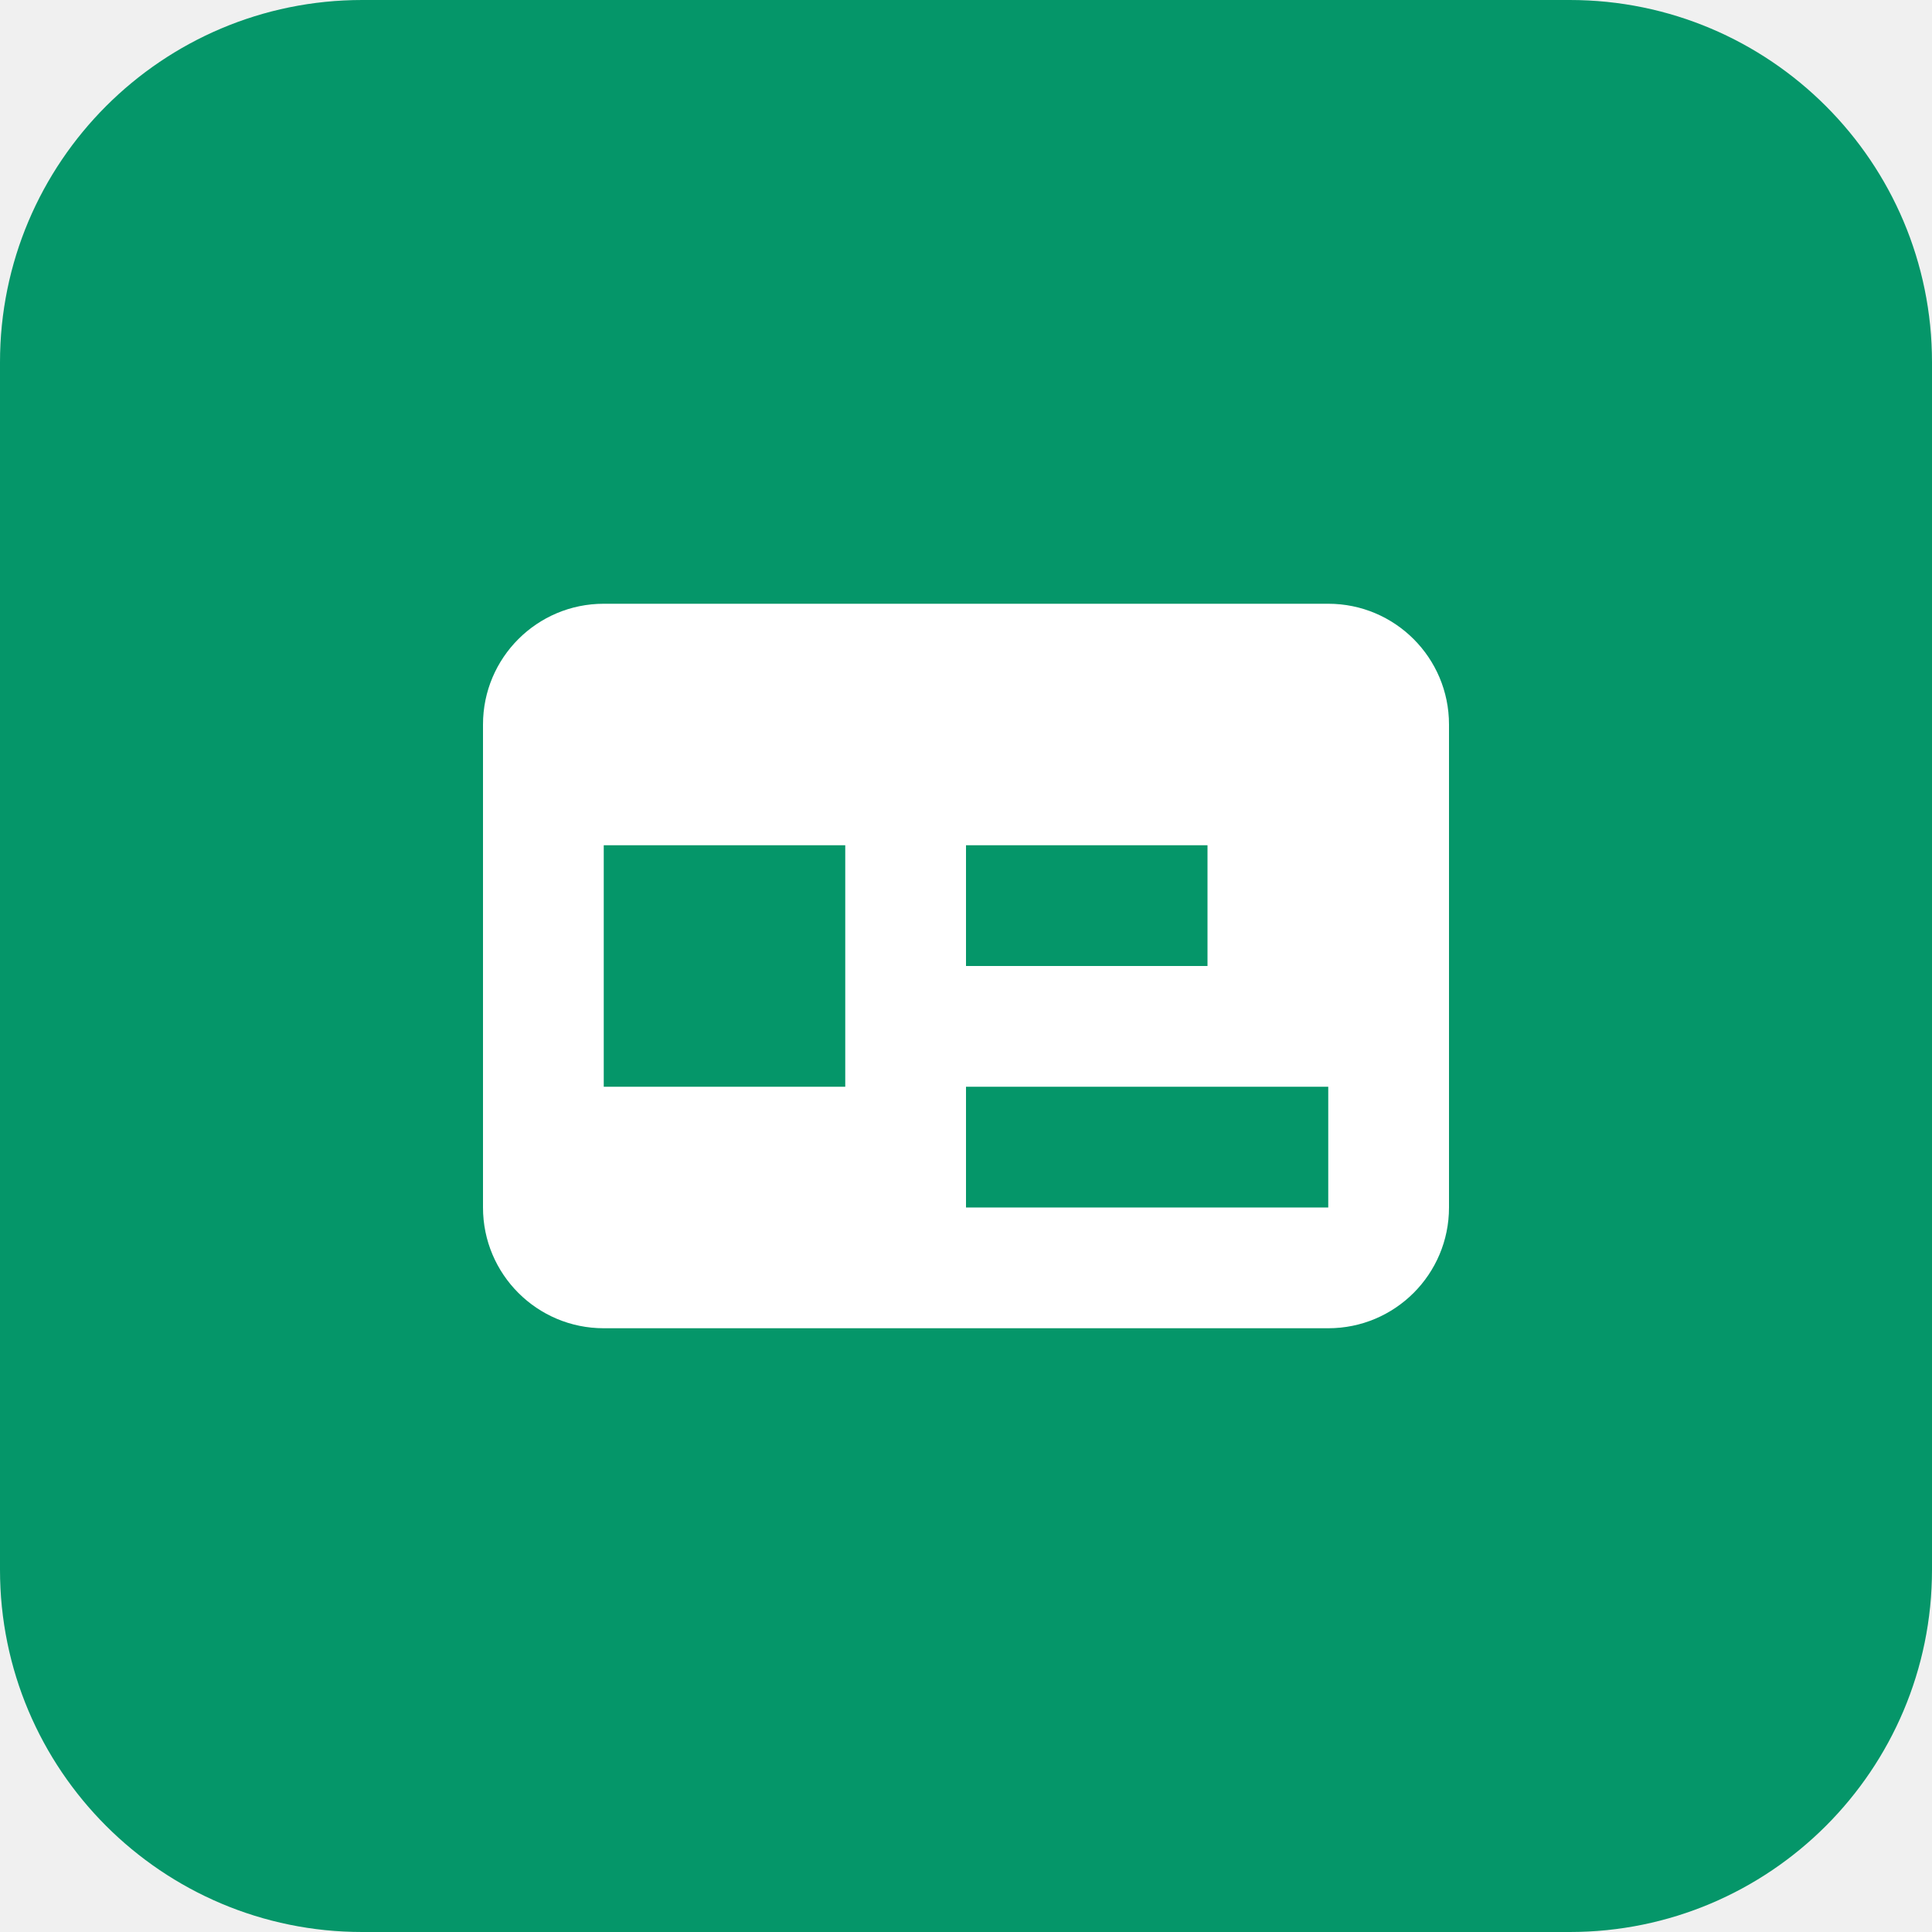
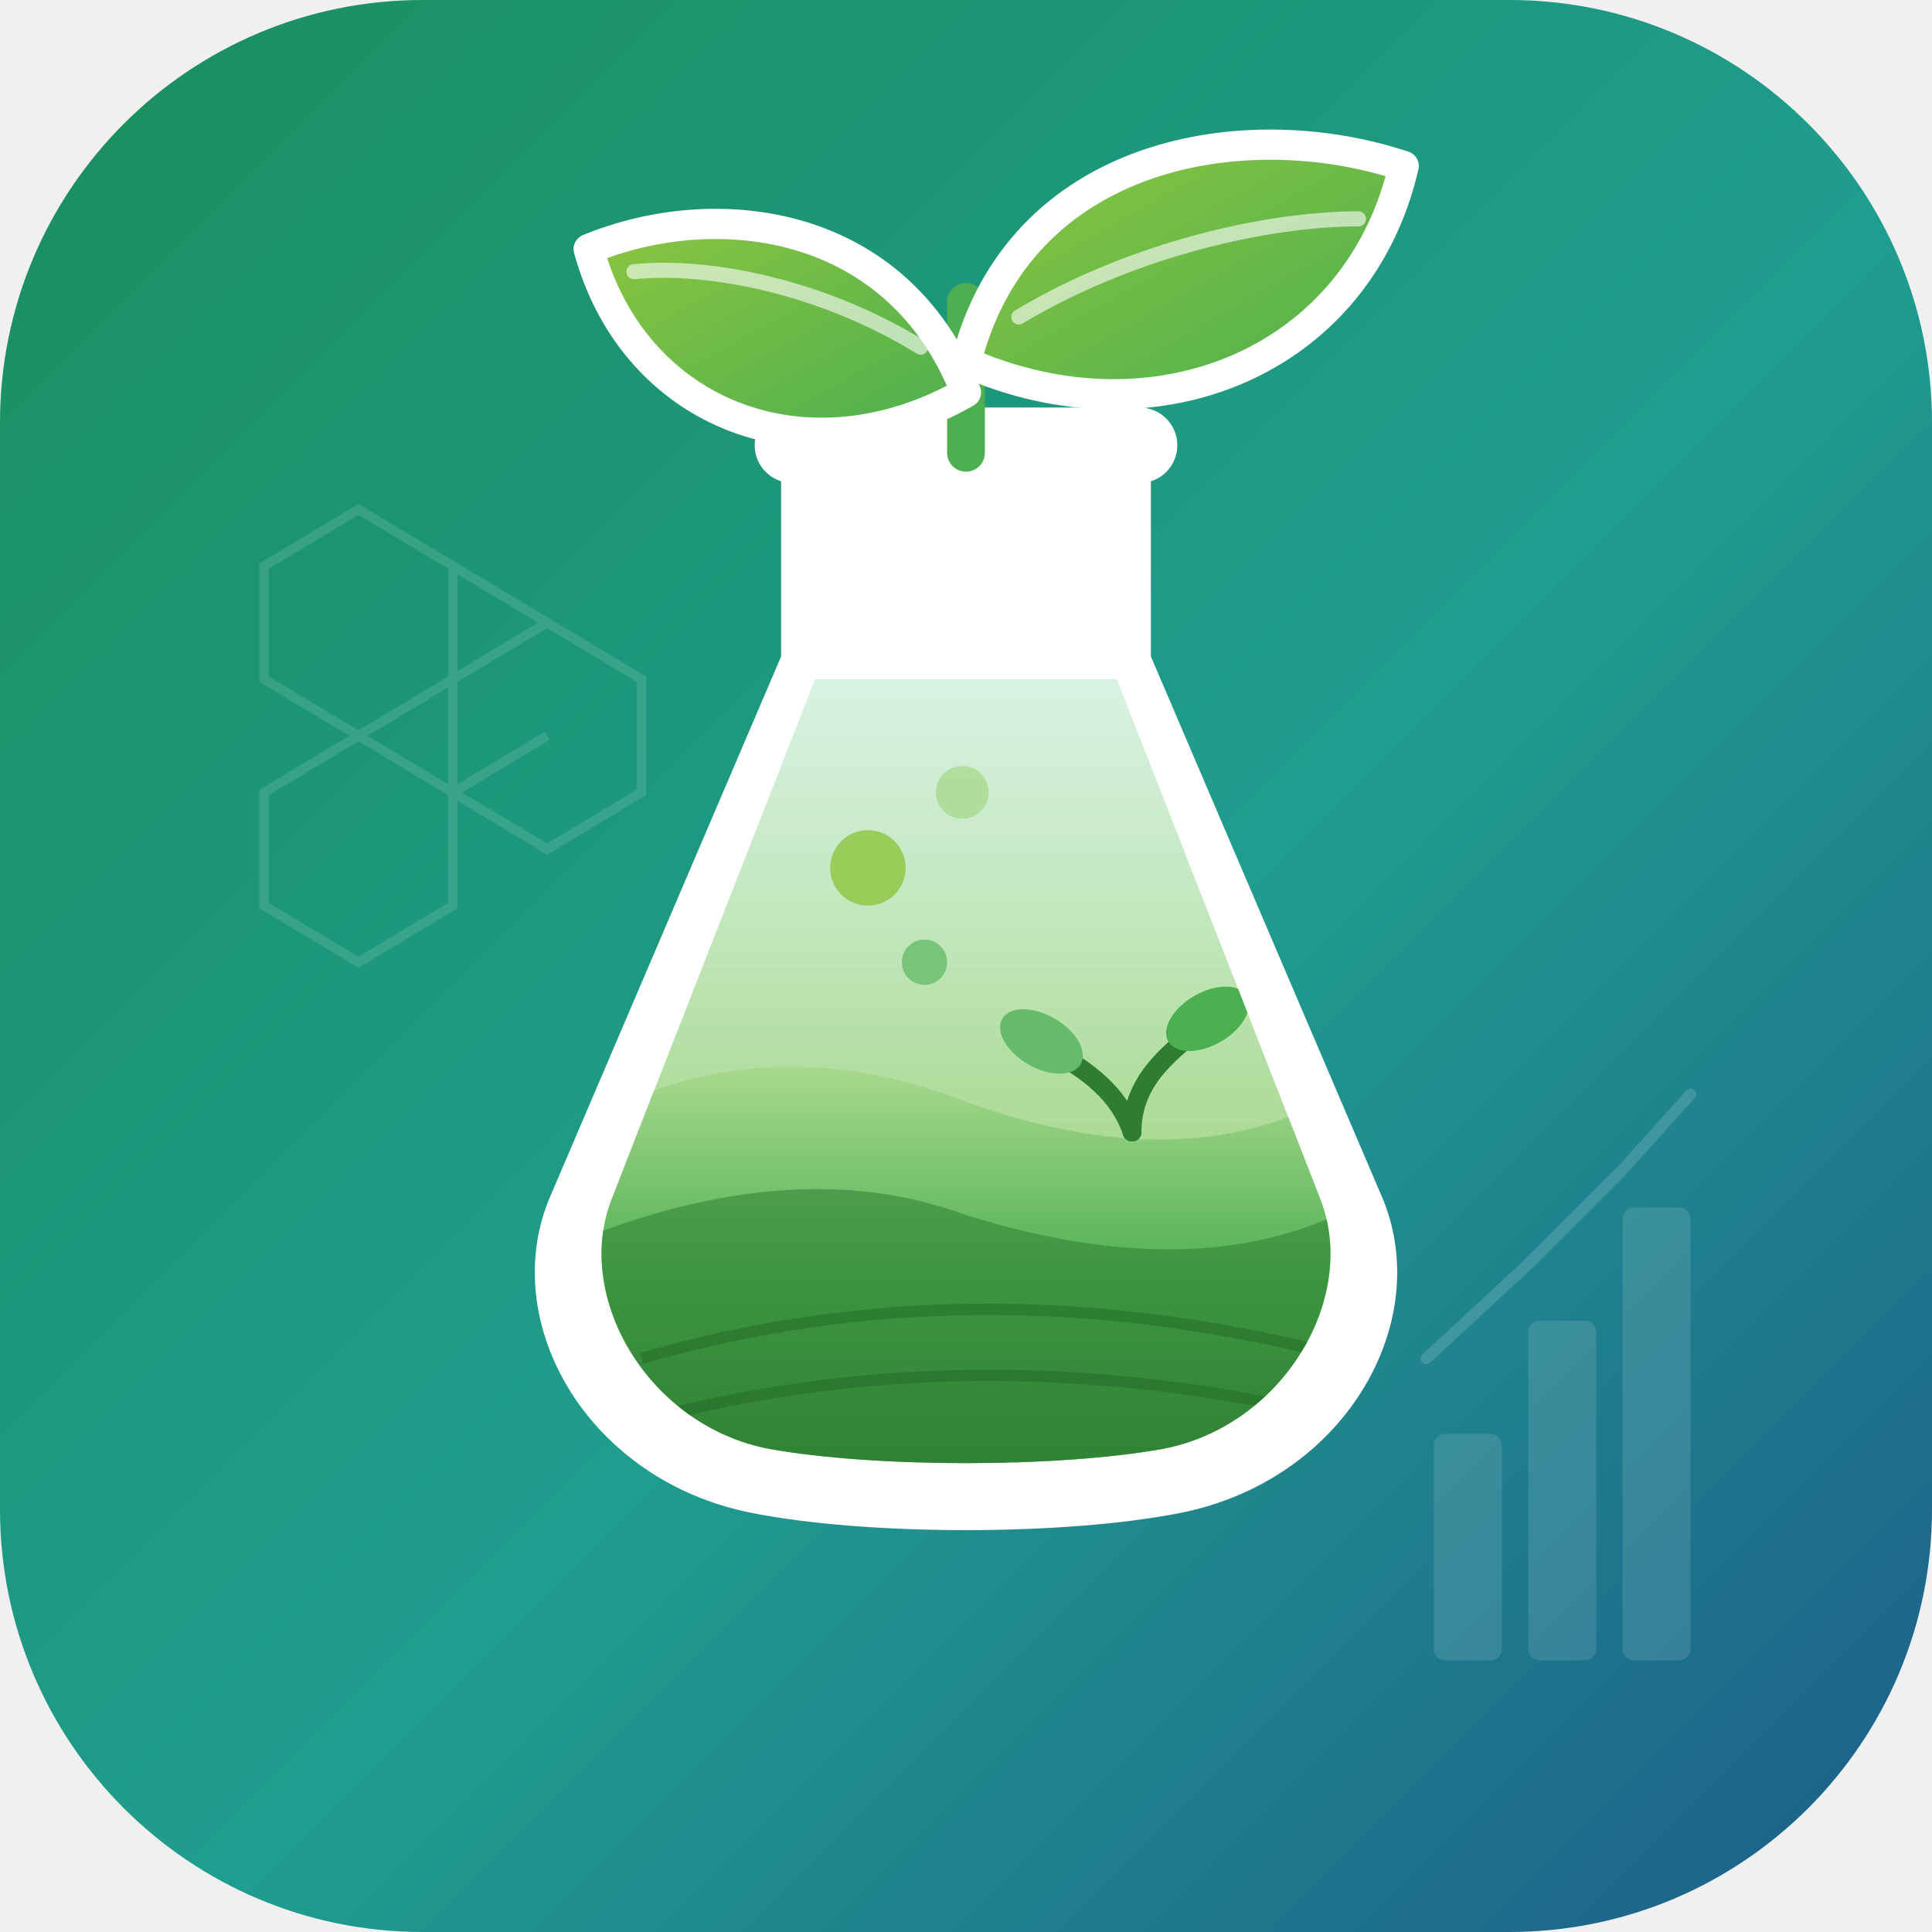
- <svg xmlns="http://www.w3.org/2000/svg" width="32" height="32" viewBox="0 0 32 32" fill="none">
-   <rect width="32" height="32" rx="6" fill="#059669" />
-   <path d="M8 12C8 10.895 8.895 10 10 10H22C23.105 10 24 10.895 24 12V20C24 21.105 23.105 22 22 22H10C8.895 22 8 21.105 8 20V12Z" fill="white" />
-   <path d="M10 14H14V18H10V14Z" fill="#059669" />
-   <path d="M16 14H20V16H16V14Z" fill="#059669" />
-   <path d="M16 18H22V20H16V18Z" fill="#059669" />
+ <svg xmlns="http://www.w3.org/2000/svg" width="512" height="512" viewBox="0 0 512 512" fill="none">
+   <defs>
+     <linearGradient id="bgGrad" x1="0%" y1="0%" x2="100%" y2="100%">
+       <stop offset="0%" stop-color="#1a8f5c" />
+       <stop offset="55%" stop-color="#1f9d8f" />
+       <stop offset="100%" stop-color="#1e5b8a" />
+     </linearGradient>
+     <linearGradient id="leafGrad" x1="0%" y1="0%" x2="100%" y2="100%">
+       <stop offset="0%" stop-color="#8cc63f" />
+       <stop offset="100%" stop-color="#4caf50" />
+     </linearGradient>
+     <linearGradient id="fieldGrad" x1="0%" y1="0%" x2="0%" y2="100%">
+       <stop offset="0%" stop-color="#a8d98f" />
+       <stop offset="50%" stop-color="#4caf50" />
+       <stop offset="100%" stop-color="#2e7d32" />
+     </linearGradient>
+     <linearGradient id="liquidGrad" x1="0%" y1="0%" x2="0%" y2="100%">
+       <stop offset="0%" stop-color="#d4f1e0" stop-opacity="0.9" />
+       <stop offset="100%" stop-color="#a8d98f" />
+     </linearGradient>
+   </defs>
+   <rect width="512" height="512" rx="112" fill="url(#bgGrad)" />
+   <g stroke="#ffffff" stroke-width="2.5" opacity="0.12" fill="none">
+     <polygon points="70,150 95,135 120,150 120,180 95,195 70,180" />
+     <polygon points="120,180 145,165 170,180 170,210 145,225 120,210" />
+     <polygon points="70,210 95,195 120,210 120,240 95,255 70,240" />
+     <line x1="120" y1="150" x2="145" y2="165" />
+     <line x1="120" y1="210" x2="145" y2="195" />
+   </g>
+   <g fill="#ffffff" opacity="0.12">
+     <rect x="380" y="380" width="18" height="60" rx="3" />
+     <rect x="405" y="350" width="18" height="90" rx="3" />
+     <rect x="430" y="320" width="18" height="120" rx="3" />
+   </g>
+   <polyline points="378,360 405,335 430,310 448,290" stroke="#ffffff" stroke-width="3" opacity="0.15" fill="none" stroke-linecap="round" />
+   <path d="M212 120 L212 175 L150 320 C138 350 160 388 200 396 L200 396 C230 402 282 402 312 396 C352 388 374 350 362 320 L300 175 L300 120 Z" fill="#ffffff" stroke="#ffffff" stroke-width="10" stroke-linejoin="round" />
+   <rect x="200" y="108" width="112" height="20" rx="10" fill="#ffffff" />
+   <clipPath id="flaskClip">
+     <path d="M216 180 L162 318 C152 344 172 378 204 384 C232 389 280 389 308 384 C340 378 360 344 350 318 L296 180 Z" />
+   </clipPath>
+   <g clip-path="url(#flaskClip)">
+     <rect x="150" y="180" width="212" height="130" fill="url(#liquidGrad)" />
+     <path d="M150 300 Q200 270 256 292 Q320 315 362 285 L362 400 L150 400 Z" fill="url(#fieldGrad)" />
+     <path d="M150 330 Q210 305 256 322 Q320 342 362 318 L362 400 L150 400 Z" fill="#2e7d32" opacity="0.55" />
+     <path d="M170 360 Q256 335 350 358" stroke="#1b5e20" stroke-width="3" fill="none" opacity="0.4" />
+     <path d="M165 378 Q256 352 356 376" stroke="#1b5e20" stroke-width="3" fill="none" opacity="0.4" />
+     <path d="M300 300 C300 285 312 278 318 272" stroke="#2e7d32" stroke-width="5" fill="none" stroke-linecap="round" />
+     <path d="M300 300 C296 288 285 282 278 278" stroke="#2e7d32" stroke-width="5" fill="none" stroke-linecap="round" />
+     <ellipse cx="320" cy="270" rx="12" ry="7" fill="#4caf50" transform="rotate(-30 320 270)" />
+     <ellipse cx="276" cy="276" rx="12" ry="7" fill="#66bb6a" transform="rotate(30 276 276)" />
+     <circle cx="230" cy="230" r="10" fill="#8cc63f" opacity="0.8" />
+     <circle cx="255" cy="210" r="7" fill="#a8d98f" opacity="0.8" />
+     <circle cx="245" cy="255" r="6" fill="#66bb6a" opacity="0.8" />
+   </g>
+   <path d="M256 120 L256 80" stroke="#4caf50" stroke-width="10" stroke-linecap="round" />
+   <path d="M256 96 C270 40 330 30 372 44 C360 96 306 118 256 96 Z" fill="url(#leafGrad)" stroke="#ffffff" stroke-width="8" stroke-linejoin="round" />
+   <path d="M270 84 C300 66 336 58 360 58" stroke="#ffffff" stroke-width="4" fill="none" opacity="0.6" stroke-linecap="round" />
+   <path d="M256 104 C238 58 190 52 156 66 C168 110 214 128 256 104 Z" fill="url(#leafGrad)" stroke="#ffffff" stroke-width="8" stroke-linejoin="round" />
+   <path d="M244 92 C218 76 188 70 168 72" stroke="#ffffff" stroke-width="4" fill="none" opacity="0.6" stroke-linecap="round" />
</svg>
